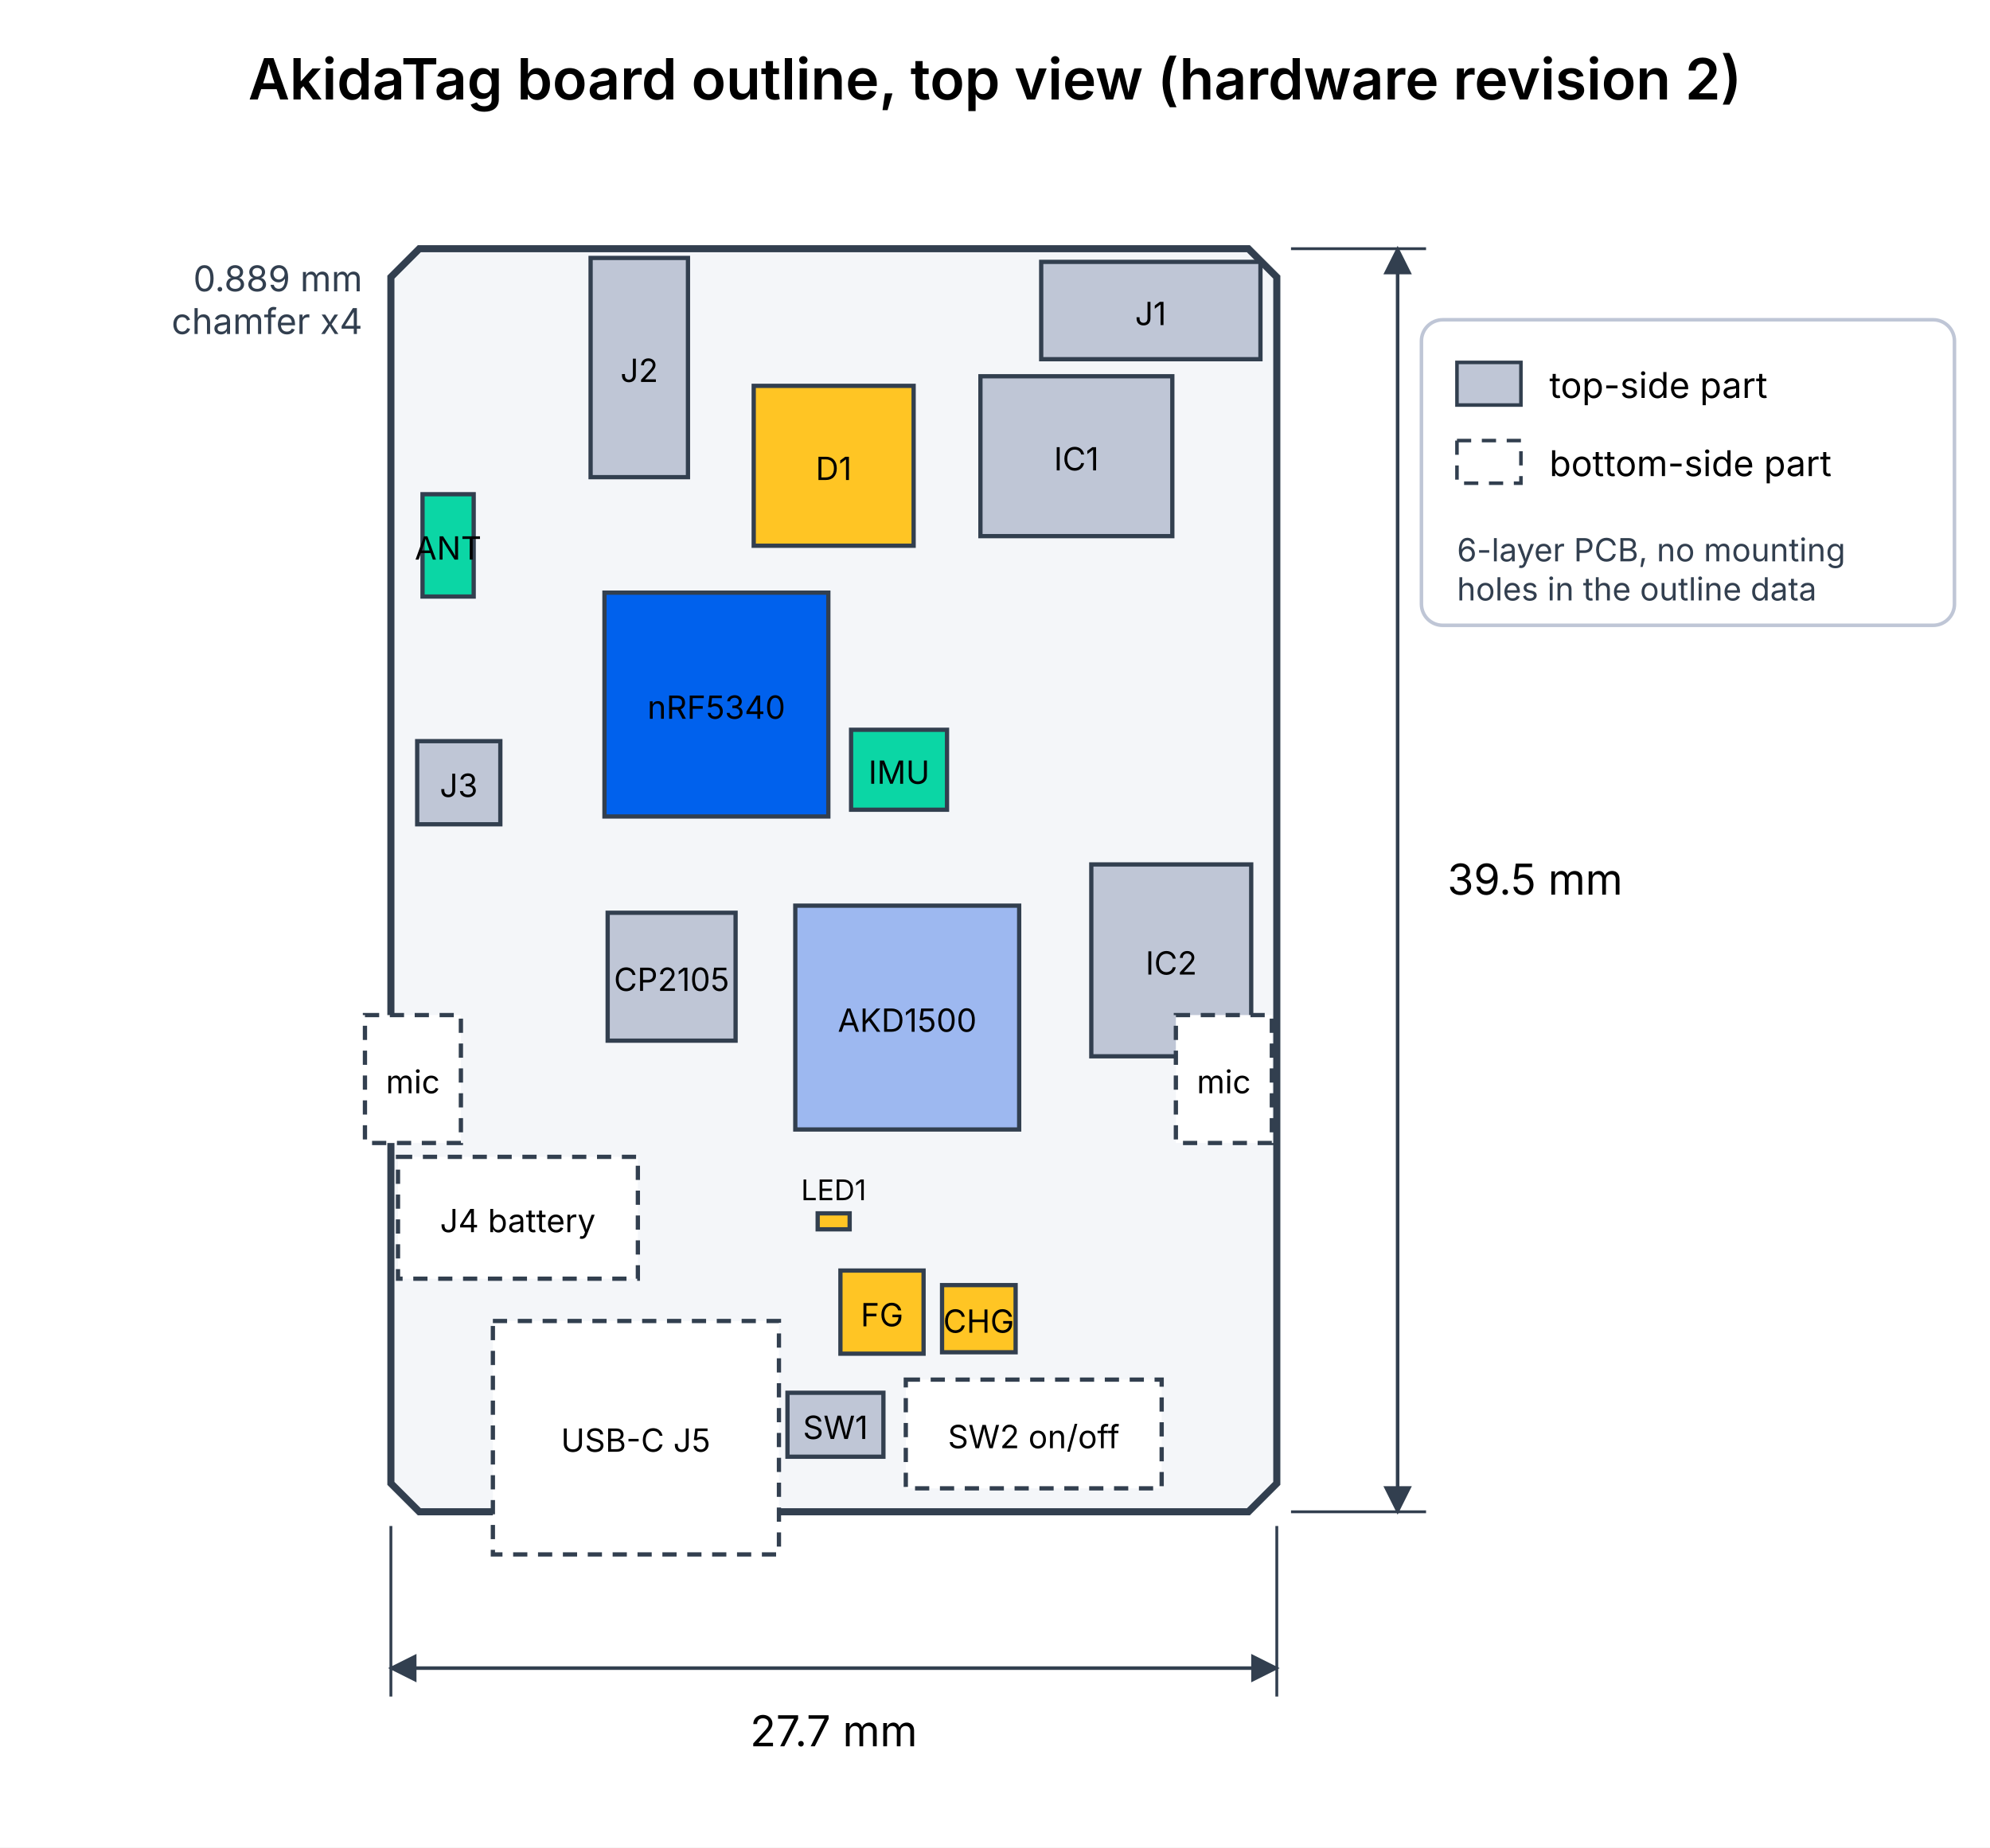
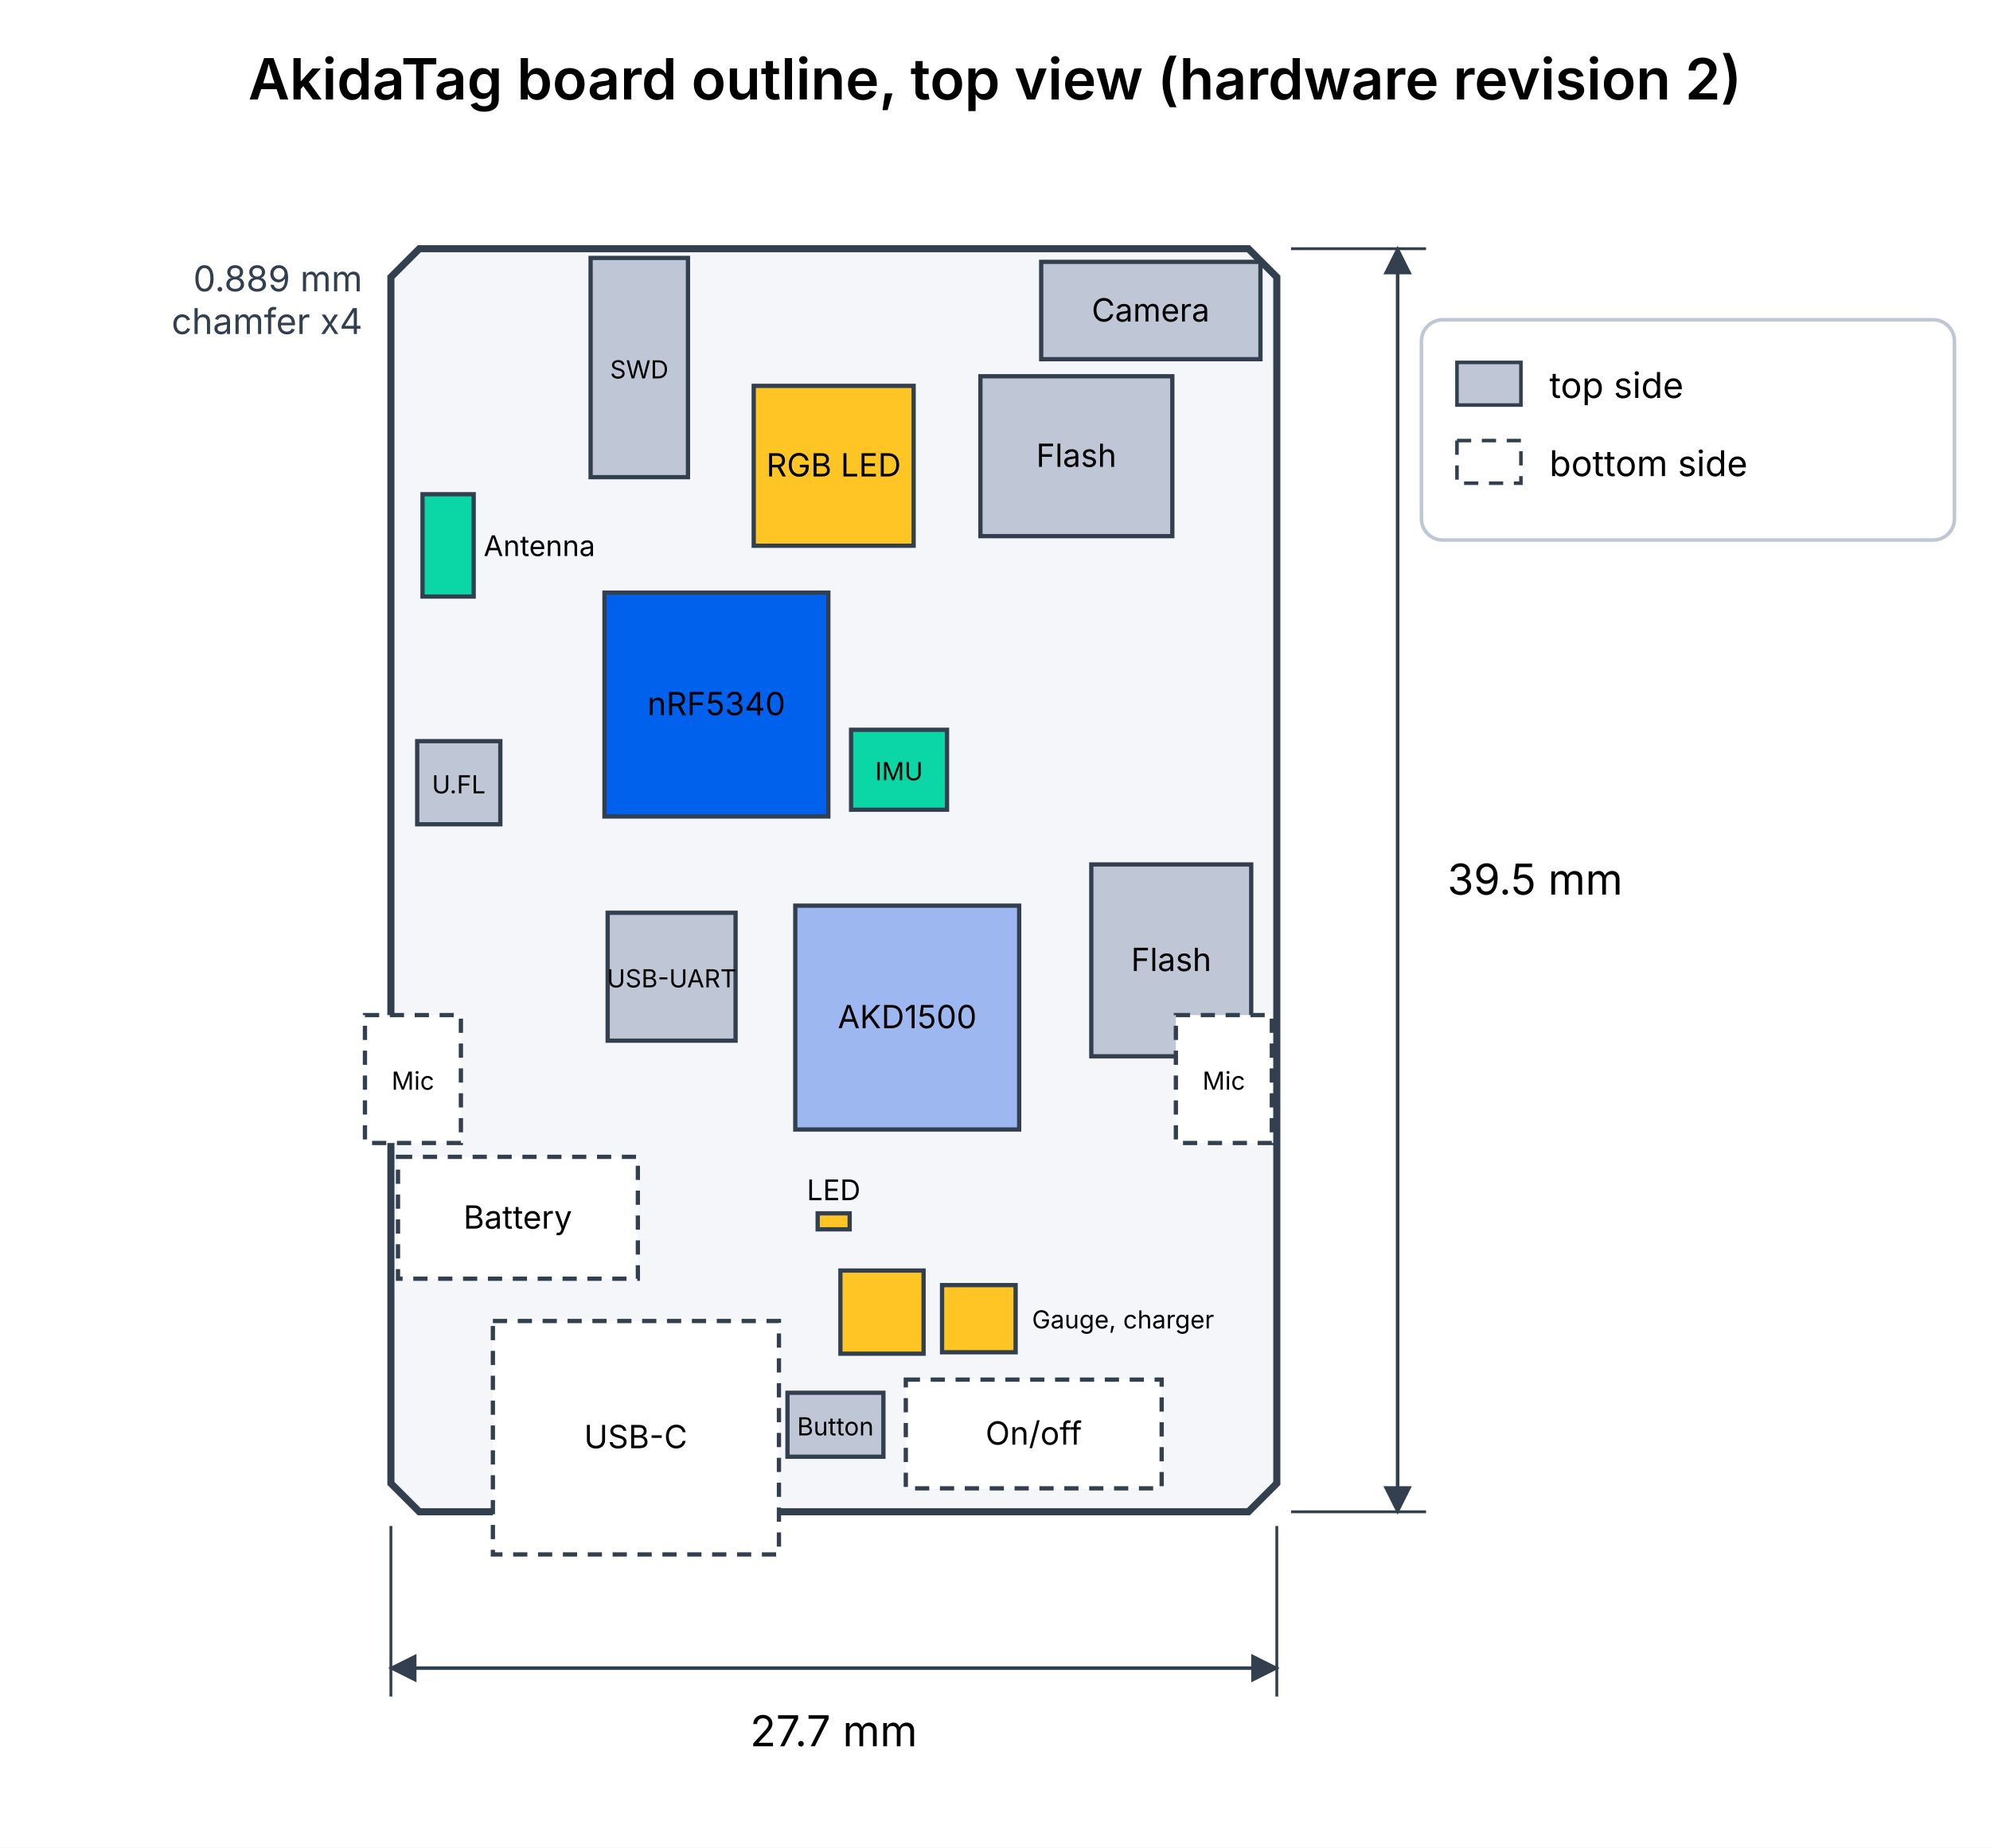
<svg xmlns="http://www.w3.org/2000/svg" viewBox="0 0 560 520" width="560" height="520" role="img" aria-labelledby="title">
  <defs>
    <marker id="arrow" viewBox="0 0 10 10" refX="9" refY="5" markerWidth="8" markerHeight="8" orient="auto-start-reverse">
      <path d="M 0 0 L 10 5 L 0 10 z" fill="#323F4F" />
    </marker>
    <marker id="arrow-rev" viewBox="0 0 10 10" refX="1" refY="5" markerWidth="8" markerHeight="8" orient="auto">
      <path d="M 10 0 L 0 5 L 10 10 z" fill="#323F4F" />
    </marker>
  </defs>
  <rect width="560" height="520" fill="#FFFFFF" />
  <text x="280" y="28" text-anchor="middle" font-family="Sora, Inter, 'Helvetica Neue', Arial, sans-serif" font-size="16" font-weight="600" fill="#000000">AkidaTag board outline, top view (hardware revision 2)</text>
  <path d="M 359.3,417.5 L 359.3,78.0 L 351.3,70.0 L 118.0,70.0 L 110.0,78.0 L 110.0,417.5 L 118.0,425.5 L 351.3,425.5 Z" fill="#F4F6F9" stroke="#323F4F" stroke-width="2" />
  <rect x="170.1" y="166.8" width="63.0" height="63.0" fill="#0061ED" stroke="#323F4F" stroke-width="1.2" />
-   <text x="201.6" y="202.3" text-anchor="middle" font-family="Sora, Inter, 'Helvetica Neue', Arial, sans-serif" font-size="9" fill="#000000">nRF5340</text>
+   <text x="201.6" y="201.3" text-anchor="middle" font-family="Sora, Inter, 'Helvetica Neue', Arial, sans-serif" font-size="9" fill="#000000">nRF5340</text>
  <rect x="223.8" y="254.9" width="63.0" height="63.0" fill="#9DB8F0" stroke="#323F4F" stroke-width="1.2" />
-   <text x="255.3" y="290.4" text-anchor="middle" font-family="Sora, Inter, 'Helvetica Neue', Arial, sans-serif" font-size="9" fill="#000000">AKD1500</text>
+   <text x="255.3" y="289.4" text-anchor="middle" font-family="Sora, Inter, 'Helvetica Neue', Arial, sans-serif" font-size="9" fill="#000000">AKD1500</text>
  <rect x="275.9" y="105.9" width="54.0" height="45.0" fill="#BFC6D6" stroke="#323F4F" stroke-width="1.2" />
-   <text x="302.9" y="132.4" text-anchor="middle" font-family="Sora, Inter, 'Helvetica Neue', Arial, sans-serif" font-size="9" fill="#000000">IC1</text>
+   <text x="302.9" y="131.4" text-anchor="middle" font-family="Sora, Inter, 'Helvetica Neue', Arial, sans-serif" font-size="9" fill="#000000">Flash</text>
  <rect x="307.1" y="243.3" width="45.0" height="54.0" fill="#BFC6D6" stroke="#323F4F" stroke-width="1.2" />
-   <text x="329.6" y="274.3" text-anchor="middle" font-family="Sora, Inter, 'Helvetica Neue', Arial, sans-serif" font-size="9" fill="#000000">IC2</text>
+   <text x="329.6" y="273.3" text-anchor="middle" font-family="Sora, Inter, 'Helvetica Neue', Arial, sans-serif" font-size="9" fill="#000000">Flash</text>
  <rect x="293.0" y="73.7" width="61.7" height="27.4" fill="#BFC6D6" stroke="#323F4F" stroke-width="1.2" />
-   <text x="323.8" y="91.5" text-anchor="middle" font-family="Sora, Inter, 'Helvetica Neue', Arial, sans-serif" font-size="9" fill="#000000">J1</text>
+   <text x="323.8" y="90.5" text-anchor="middle" font-family="Sora, Inter, 'Helvetica Neue', Arial, sans-serif" font-size="9" fill="#000000">Camera</text>
  <rect x="166.2" y="72.6" width="27.4" height="61.7" fill="#BFC6D6" stroke="#323F4F" stroke-width="1.2" />
-   <text x="179.9" y="107.5" text-anchor="middle" font-family="Sora, Inter, 'Helvetica Neue', Arial, sans-serif" font-size="9" fill="#000000">J2</text>
+   <text x="179.9" y="106.5" text-anchor="middle" font-family="Sora, Inter, 'Helvetica Neue', Arial, sans-serif" font-size="7" fill="#000000">SWD</text>
  <rect x="117.4" y="208.6" width="23.4" height="23.4" fill="#BFC6D6" stroke="#323F4F" stroke-width="1.2" />
-   <text x="129.1" y="224.3" text-anchor="middle" font-family="Sora, Inter, 'Helvetica Neue', Arial, sans-serif" font-size="9" fill="#000000">J3</text>
+   <text x="129.1" y="223.3" text-anchor="middle" font-family="Sora, Inter, 'Helvetica Neue', Arial, sans-serif" font-size="7" fill="#000000">U.FL</text>
  <rect x="118.9" y="139.1" width="14.4" height="28.8" fill="#0BD6A5" stroke="#323F4F" stroke-width="1.2" />
-   <text x="126.1" y="157.5" text-anchor="middle" font-family="Sora, Inter, 'Helvetica Neue', Arial, sans-serif" font-size="9" fill="#000000">ANT</text>
+   <text x="136.1" y="156.5" font-family="Sora, Inter, 'Helvetica Neue', Arial, sans-serif" font-size="8" fill="#000000">Antenna</text>
  <rect x="212.1" y="108.6" width="45.0" height="45.0" fill="#FFC524" stroke="#323F4F" stroke-width="1.2" />
-   <text x="234.6" y="135.1" text-anchor="middle" font-family="Sora, Inter, 'Helvetica Neue', Arial, sans-serif" font-size="9" fill="#000000">D1</text>
+   <text x="234.6" y="134.1" text-anchor="middle" font-family="Sora, Inter, 'Helvetica Neue', Arial, sans-serif" font-size="9" fill="#000000">RGB LED</text>
  <rect x="230.1" y="341.5" width="9.0" height="4.5" fill="#FFC524" stroke="#323F4F" stroke-width="1.2" />
-   <text x="234.6" y="347.8" text-anchor="middle" font-family="Sora, Inter, 'Helvetica Neue', Arial, sans-serif" font-size="9" fill="#000000" />
+   <text x="234.6" y="337.8" text-anchor="middle" font-family="Sora, Inter, 'Helvetica Neue', Arial, sans-serif" font-size="8" fill="#000000">LED</text>
  <rect x="239.5" y="205.4" width="27.0" height="22.5" fill="#0BD6A5" stroke="#323F4F" stroke-width="1.2" />
-   <text x="253.0" y="220.6" text-anchor="middle" font-family="Sora, Inter, 'Helvetica Neue', Arial, sans-serif" font-size="9" fill="#000000">IMU</text>
+   <text x="253.0" y="219.6" text-anchor="middle" font-family="Sora, Inter, 'Helvetica Neue', Arial, sans-serif" font-size="7" fill="#000000">IMU</text>
  <rect x="171.0" y="256.9" width="36.0" height="36.0" fill="#BFC6D6" stroke="#323F4F" stroke-width="1.2" />
-   <text x="189.0" y="278.9" text-anchor="middle" font-family="Sora, Inter, 'Helvetica Neue', Arial, sans-serif" font-size="9" fill="#000000">CP2105</text>
+   <text x="189.0" y="277.9" text-anchor="middle" font-family="Sora, Inter, 'Helvetica Neue', Arial, sans-serif" font-size="7" fill="#000000">USB-UART</text>
  <rect x="236.5" y="357.6" width="23.4" height="23.4" fill="#FFC524" stroke="#323F4F" stroke-width="1.2" />
-   <text x="248.2" y="373.3" text-anchor="middle" font-family="Sora, Inter, 'Helvetica Neue', Arial, sans-serif" font-size="9" fill="#000000">FG</text>
  <rect x="265.1" y="361.7" width="20.7" height="18.9" fill="#FFC524" stroke="#323F4F" stroke-width="1.2" />
-   <text x="275.4" y="375.1" text-anchor="middle" font-family="Sora, Inter, 'Helvetica Neue', Arial, sans-serif" font-size="9" fill="#000000">CHG</text>
+   <text x="290.4" y="373.9" font-family="Sora, Inter, 'Helvetica Neue', Arial, sans-serif" font-size="7" fill="#000000">Gauge, charger</text>
  <rect x="221.6" y="392.0" width="27.0" height="18.0" fill="#BFC6D6" stroke="#323F4F" stroke-width="1.2" />
-   <text x="235.1" y="405.0" text-anchor="middle" font-family="Sora, Inter, 'Helvetica Neue', Arial, sans-serif" font-size="9" fill="#000000">SW1</text>
-   <text x="234.6" y="337.8" text-anchor="middle" font-family="Sora, Inter, 'Helvetica Neue', Arial, sans-serif" font-size="8" fill="#000000">LED1</text>
+   <text x="235.1" y="404.0" text-anchor="middle" font-family="Sora, Inter, 'Helvetica Neue', Arial, sans-serif" font-size="7" fill="#000000">Button</text>
  <rect x="138.7" y="371.8" width="80.5" height="65.7" fill="#FFFFFF" stroke="#323F4F" stroke-width="1.2" stroke-dasharray="4 3" />
-   <text x="178.9" y="408.6" text-anchor="middle" font-family="Sora, Inter, 'Helvetica Neue', Arial, sans-serif" font-size="9" fill="#000000">USB-C J5</text>
+   <text x="178.9" y="407.6" text-anchor="middle" font-family="Sora, Inter, 'Helvetica Neue', Arial, sans-serif" font-size="9" fill="#000000">USB-C</text>
  <rect x="112.0" y="325.6" width="67.5" height="34.3" fill="#FFFFFF" stroke="#323F4F" stroke-width="1.2" stroke-dasharray="4 3" />
-   <text x="145.7" y="346.8" text-anchor="middle" font-family="Sora, Inter, 'Helvetica Neue', Arial, sans-serif" font-size="9" fill="#000000">J4 battery</text>
+   <text x="145.7" y="345.8" text-anchor="middle" font-family="Sora, Inter, 'Helvetica Neue', Arial, sans-serif" font-size="9" fill="#000000">Battery</text>
  <rect x="254.9" y="388.3" width="72.0" height="30.6" fill="#FFFFFF" stroke="#323F4F" stroke-width="1.2" stroke-dasharray="4 3" />
-   <text x="290.9" y="407.6" text-anchor="middle" font-family="Sora, Inter, 'Helvetica Neue', Arial, sans-serif" font-size="9" fill="#000000">SW2 on/off</text>
+   <text x="290.9" y="406.6" text-anchor="middle" font-family="Sora, Inter, 'Helvetica Neue', Arial, sans-serif" font-size="9" fill="#000000">On/off</text>
  <rect x="102.7" y="285.7" width="27.0" height="36.0" fill="#FFFFFF" stroke="#323F4F" stroke-width="1.2" stroke-dasharray="4 3" />
-   <text x="116.2" y="307.7" text-anchor="middle" font-family="Sora, Inter, 'Helvetica Neue', Arial, sans-serif" font-size="9" fill="#000000">mic</text>
+   <text x="116.2" y="306.7" text-anchor="middle" font-family="Sora, Inter, 'Helvetica Neue', Arial, sans-serif" font-size="7" fill="#000000">Mic</text>
  <rect x="330.9" y="285.7" width="27.0" height="36.0" fill="#FFFFFF" stroke="#323F4F" stroke-width="1.2" stroke-dasharray="4 3" />
-   <text x="344.4" y="307.7" text-anchor="middle" font-family="Sora, Inter, 'Helvetica Neue', Arial, sans-serif" font-size="9" fill="#000000">mic</text>
+   <text x="344.4" y="306.7" text-anchor="middle" font-family="Sora, Inter, 'Helvetica Neue', Arial, sans-serif" font-size="7" fill="#000000">Mic</text>
  <line x1="393.3" y1="70.0" x2="393.3" y2="425.5" stroke="#323F4F" stroke-width="1" marker-start="url(#arrow-rev)" marker-end="url(#arrow)" />
  <line x1="363.3" y1="70.0" x2="401.3" y2="70.0" stroke="#323F4F" stroke-width="0.8" />
  <line x1="363.3" y1="425.5" x2="401.3" y2="425.5" stroke="#323F4F" stroke-width="0.8" />
  <text x="407.3" y="251.8" font-family="Sora, Inter, 'Helvetica Neue', Arial, sans-serif" font-size="12" fill="#000000">39.5 mm</text>
  <line x1="110.0" y1="469.5" x2="359.3" y2="469.5" stroke="#323F4F" stroke-width="1" marker-start="url(#arrow-rev)" marker-end="url(#arrow)" />
  <line x1="110.0" y1="429.5" x2="110.0" y2="477.5" stroke="#323F4F" stroke-width="0.8" />
  <line x1="359.3" y1="429.5" x2="359.3" y2="477.5" stroke="#323F4F" stroke-width="0.8" />
  <text x="234.6" y="491.5" text-anchor="middle" font-family="Sora, Inter, 'Helvetica Neue', Arial, sans-serif" font-size="12" fill="#000000">27.7 mm</text>
  <text x="102.0" y="82.0" text-anchor="end" font-family="Sora, Inter, 'Helvetica Neue', Arial, sans-serif" font-size="10" fill="#323F4F">0.889 mm</text>
  <text x="102.0" y="94.0" text-anchor="end" font-family="Sora, Inter, 'Helvetica Neue', Arial, sans-serif" font-size="10" fill="#323F4F">chamfer x4</text>
-   <rect x="400" y="90" width="150" height="86" rx="6" fill="#FFFFFF" stroke="#BFC6D6" />
+   <rect x="400" y="90" width="150" height="62" rx="6" fill="#FFFFFF" stroke="#BFC6D6" />
  <rect x="410" y="102" width="18" height="12" fill="#BFC6D6" stroke="#323F4F" />
-   <text x="436" y="112" font-family="Sora, Inter, 'Helvetica Neue', Arial, sans-serif" font-size="10" fill="#000000">top-side part</text>
+   <text x="436" y="112" font-family="Sora, Inter, 'Helvetica Neue', Arial, sans-serif" font-size="10" fill="#000000">top side</text>
  <rect x="410" y="124" width="18" height="12" fill="#FFFFFF" stroke="#323F4F" stroke-dasharray="4 3" />
-   <text x="436" y="134" font-family="Sora, Inter, 'Helvetica Neue', Arial, sans-serif" font-size="10" fill="#000000">bottom-side part</text>
-   <text x="410" y="158" font-family="Sora, Inter, 'Helvetica Neue', Arial, sans-serif" font-size="9" fill="#323F4F">6-layer PCB, no mounting</text>
-   <text x="410" y="169" font-family="Sora, Inter, 'Helvetica Neue', Arial, sans-serif" font-size="9" fill="#323F4F">holes in the outline data</text>
+   <text x="436" y="134" font-family="Sora, Inter, 'Helvetica Neue', Arial, sans-serif" font-size="10" fill="#000000">bottom side</text>
</svg>
